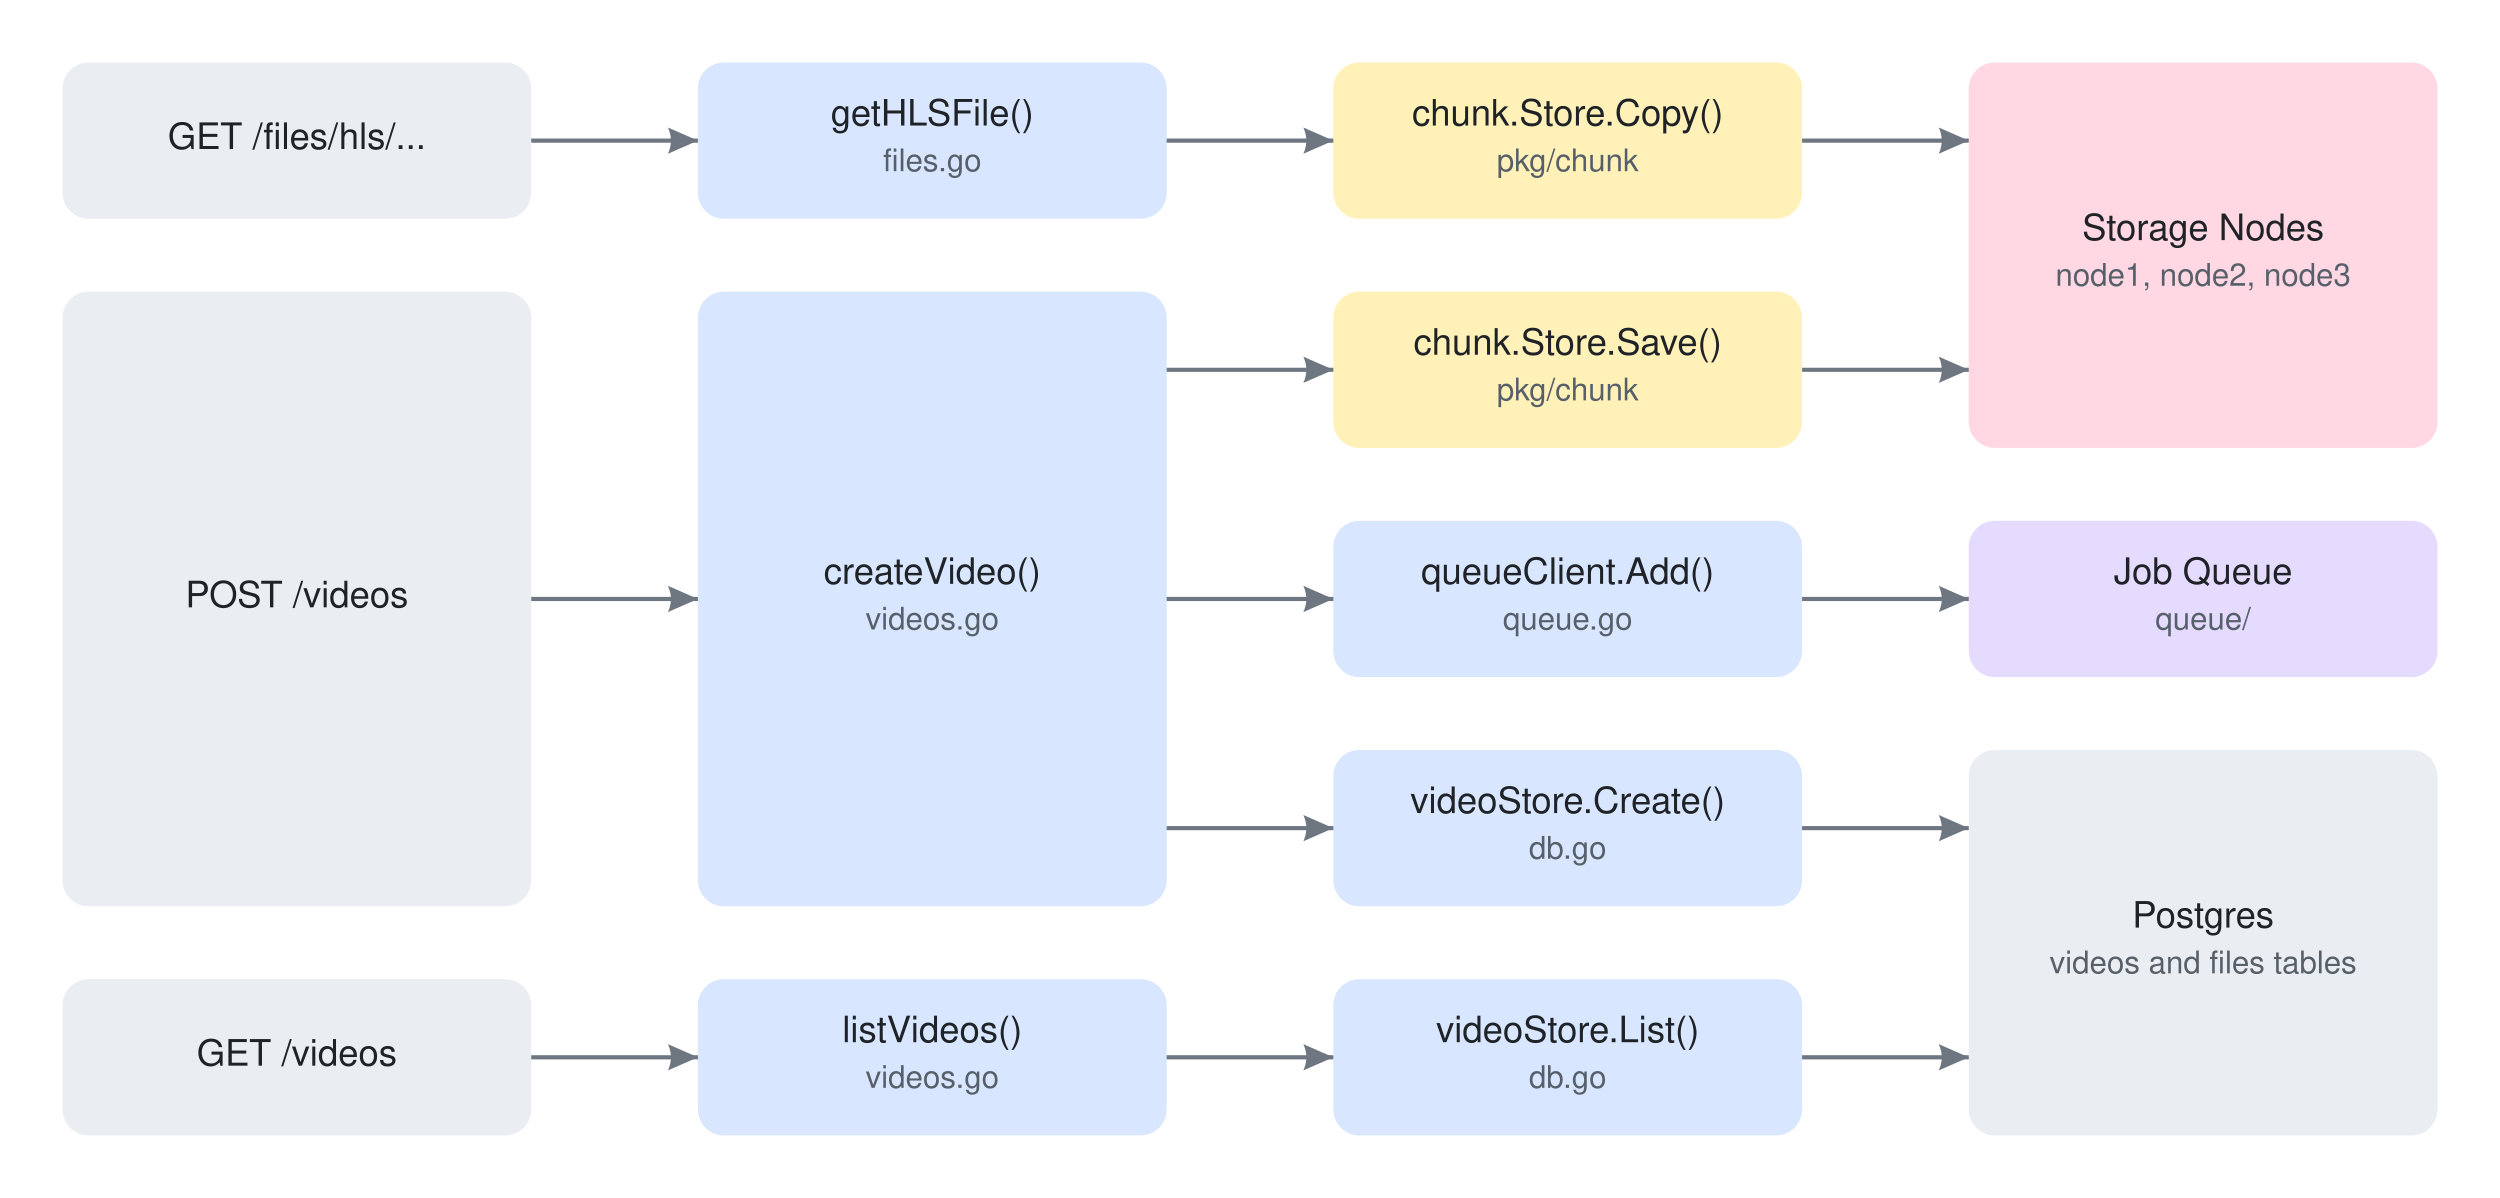
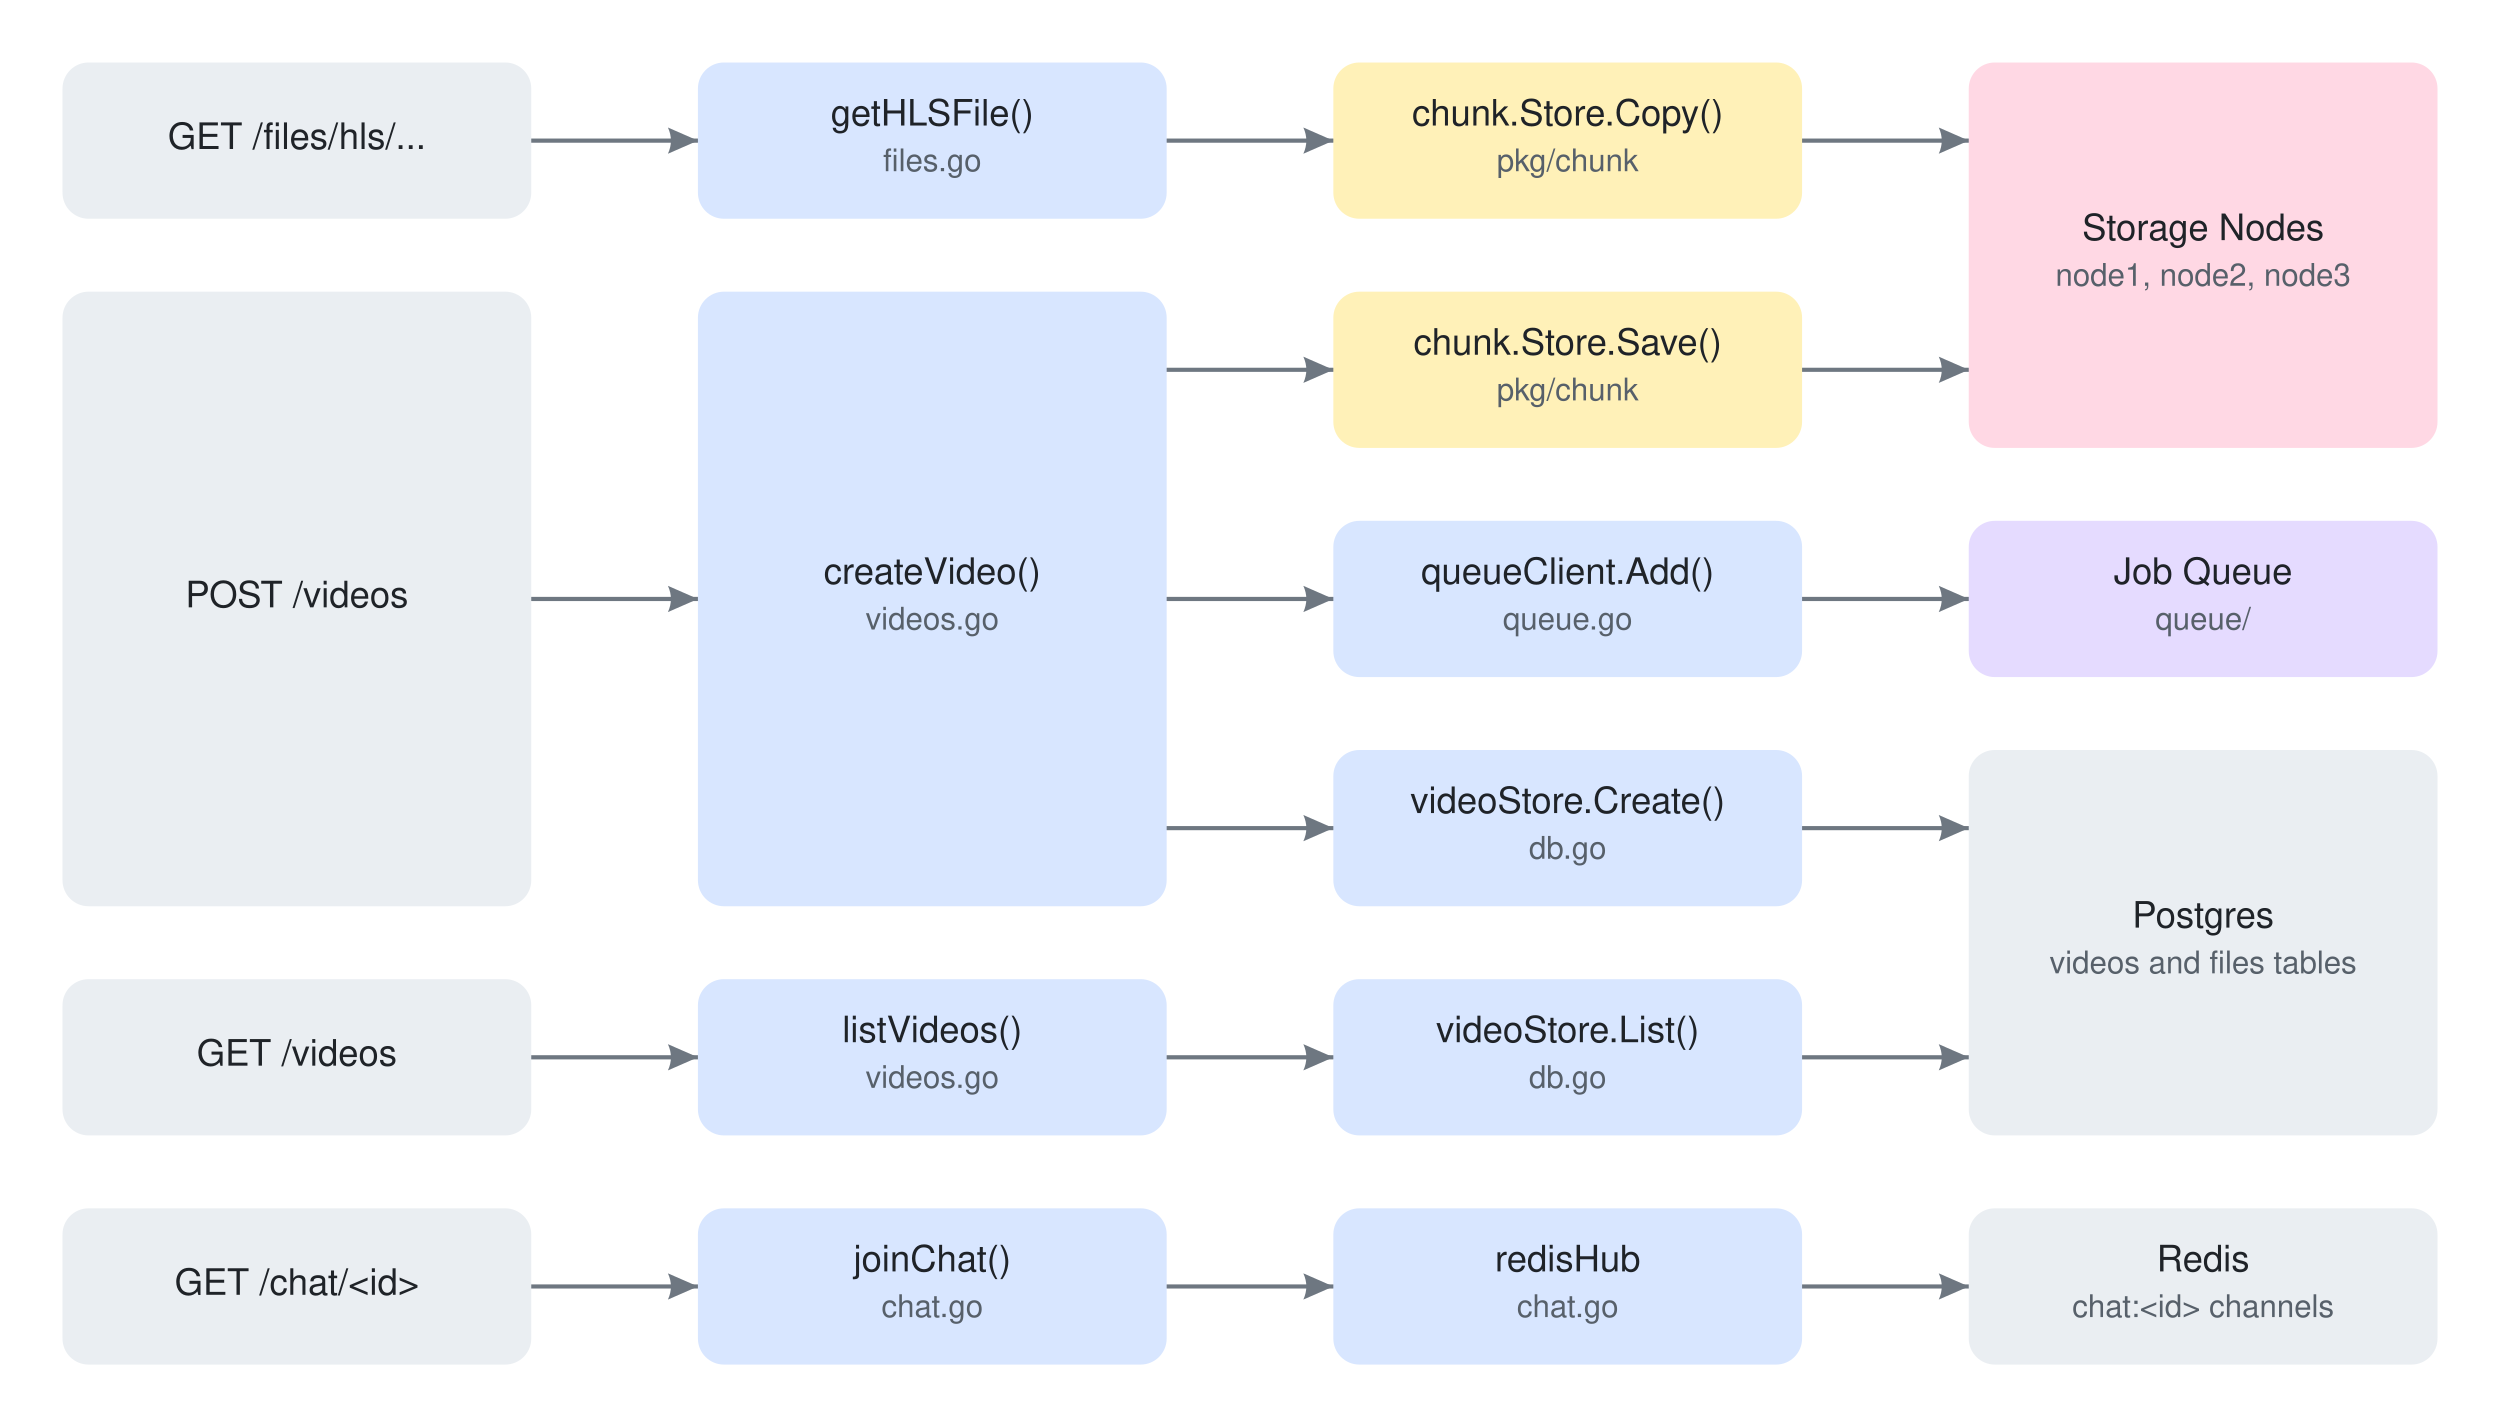
- <svg xmlns="http://www.w3.org/2000/svg" viewBox="0 0 960 460" width="960" height="460" role="img" aria-label="How the API handles each request">
+ <svg xmlns="http://www.w3.org/2000/svg" viewBox="0 0 960 548" width="960" height="548" role="img" aria-label="How the API handles each request">
  <style>
    text { font-family: -apple-system, "Segoe UI", Helvetica, Arial, sans-serif; font-size: 14px; fill: #1f2328; text-anchor: middle; dominant-baseline: central; }
    .sub { font-size: 12px; fill: #57606a; }
    .folder { font-size: 13px; font-weight: 600; fill: #57606a; text-anchor: start; }
    .web { fill: #ffe3c4; } .p-web { fill: #fff6ec; }
    .nginx { fill: #cdeee8; } .p-nginx { fill: #effaf8; }
    .api { fill: #d8e6ff; } .p-api { fill: #f2f6ff; }
    .queue { fill: #e5dbff; } .p-queue { fill: #f7f3ff; }
    .worker { fill: #d3efdc; } .p-worker { fill: #f0f9f3; }
    .storage { fill: #ffd8e4; } .p-storage { fill: #fff3f7; }
    .chunk { fill: #fff1b8; } .p-chunk { fill: #fffbe6; }
    .ext { fill: #eaeef2; } .p-ext { fill: #f6f8fa; }
    .ln { fill: none; stroke: #6e7781; stroke-width: 1.6; stroke-linecap: round; }
    .head { fill: #6e7781; }
    @media (prefers-color-scheme: dark) {
      text { fill: #f0f6fc; }
      .sub, .folder { fill: #c9d1d9; }
      .web { fill: #6b4e30; } .p-web { fill: #3a2e22; }
      .nginx { fill: #2f6158; } .p-nginx { fill: #243b38; }
      .api { fill: #34507e; } .p-api { fill: #263147; }
      .queue { fill: #4f4180; } .p-queue { fill: #312a47; }
      .worker { fill: #326343; } .p-worker { fill: #253a2d; }
      .storage { fill: #7a3a52; } .p-storage { fill: #3d2630; }
      .chunk { fill: #6b5a1e; } .p-chunk { fill: #3a3320; }
      .ext { fill: #3d444d; } .p-ext { fill: #30363d; }
      .ln { stroke: #a0a8b0; }
      .head { fill: #a0a8b0; }
    }
  </style>
  <defs>
    <marker id="a" viewBox="0 0 10 10" refX="9" refY="5" markerWidth="9" markerHeight="9" orient="auto-start-reverse">
      <path class="head" d="M1 1.5 L9 5 L1 8.5 Q2.6 5 1 1.5 Z" />
    </marker>
  </defs>
  <path class="ln" d="M204 54 H268" marker-end="url(#a)" />
  <path class="ln" d="M448 54 H512" marker-end="url(#a)" />
  <path class="ln" d="M692 54 H756" marker-end="url(#a)" />
  <path class="ln" d="M204 230 H268" marker-end="url(#a)" />
  <path class="ln" d="M448 142 H512" marker-end="url(#a)" />
  <path class="ln" d="M692 142 H756" marker-end="url(#a)" />
  <path class="ln" d="M448 230 H512" marker-end="url(#a)" />
  <path class="ln" d="M692 230 H756" marker-end="url(#a)" />
  <path class="ln" d="M448 318 H512" marker-end="url(#a)" />
  <path class="ln" d="M692 318 H756" marker-end="url(#a)" />
  <path class="ln" d="M204 406 H268" marker-end="url(#a)" />
  <path class="ln" d="M448 406 H512" marker-end="url(#a)" />
  <path class="ln" d="M692 406 H756" marker-end="url(#a)" />
+   <path class="ln" d="M204 494 H268" marker-end="url(#a)" />
+   <path class="ln" d="M448 494 H512" marker-end="url(#a)" />
+   <path class="ln" d="M692 494 H756" marker-end="url(#a)" />
  <rect class="ext" x="24" y="24" width="180" height="60" rx="10" />
  <text x="114" y="54">GET /files/hls/...</text>
  <rect class="api" x="268" y="24" width="180" height="60" rx="10" />
  <text x="358" y="45">getHLSFile()</text>
  <text class="sub" x="358" y="63">files.go</text>
  <rect class="chunk" x="512" y="24" width="180" height="60" rx="10" />
  <text x="602" y="45">chunk.Store.Copy()</text>
  <text class="sub" x="602" y="63">pkg/chunk</text>
  <rect class="storage" x="756" y="24" width="180" height="148" rx="10" />
  <text x="846" y="89">Storage Nodes</text>
  <text class="sub" x="846" y="107">node1, node2, node3</text>
  <rect class="ext" x="24" y="112" width="180" height="236" rx="10" />
  <text x="114" y="230">POST /videos</text>
  <rect class="api" x="268" y="112" width="180" height="236" rx="10" />
  <text x="358" y="221">createVideo()</text>
  <text class="sub" x="358" y="239">videos.go</text>
  <rect class="chunk" x="512" y="112" width="180" height="60" rx="10" />
  <text x="602" y="133">chunk.Store.Save()</text>
  <text class="sub" x="602" y="151">pkg/chunk</text>
  <rect class="api" x="512" y="200" width="180" height="60" rx="10" />
  <text x="602" y="221">queueClient.Add()</text>
  <text class="sub" x="602" y="239">queue.go</text>
  <rect class="queue" x="756" y="200" width="180" height="60" rx="10" />
  <text x="846" y="221">Job Queue</text>
  <text class="sub" x="846" y="239">queue/</text>
  <rect class="api" x="512" y="288" width="180" height="60" rx="10" />
  <text x="602" y="309">videoStore.Create()</text>
  <text class="sub" x="602" y="327">db.go</text>
  <rect class="ext" x="756" y="288" width="180" height="148" rx="10" />
  <text x="846" y="353">Postgres</text>
  <text class="sub" x="846" y="371">videos and files tables</text>
  <rect class="ext" x="24" y="376" width="180" height="60" rx="10" />
  <text x="114" y="406">GET /videos</text>
  <rect class="api" x="268" y="376" width="180" height="60" rx="10" />
  <text x="358" y="397">listVideos()</text>
  <text class="sub" x="358" y="415">videos.go</text>
  <rect class="api" x="512" y="376" width="180" height="60" rx="10" />
  <text x="602" y="397">videoStore.List()</text>
  <text class="sub" x="602" y="415">db.go</text>
+   <rect class="ext" x="24" y="464" width="180" height="60" rx="10" />
+   <text x="114" y="494">GET /chat/&lt;id&gt;</text>
+   <rect class="api" x="268" y="464" width="180" height="60" rx="10" />
+   <text x="358" y="485">joinChat()</text>
+   <text class="sub" x="358" y="503">chat.go</text>
+   <rect class="api" x="512" y="464" width="180" height="60" rx="10" />
+   <text x="602" y="485">redisHub</text>
+   <text class="sub" x="602" y="503">chat.go</text>
+   <rect class="ext" x="756" y="464" width="180" height="60" rx="10" />
+   <text x="846" y="485">Redis</text>
+   <text class="sub" x="846" y="503">chat:&lt;id&gt; channels</text>
</svg>
